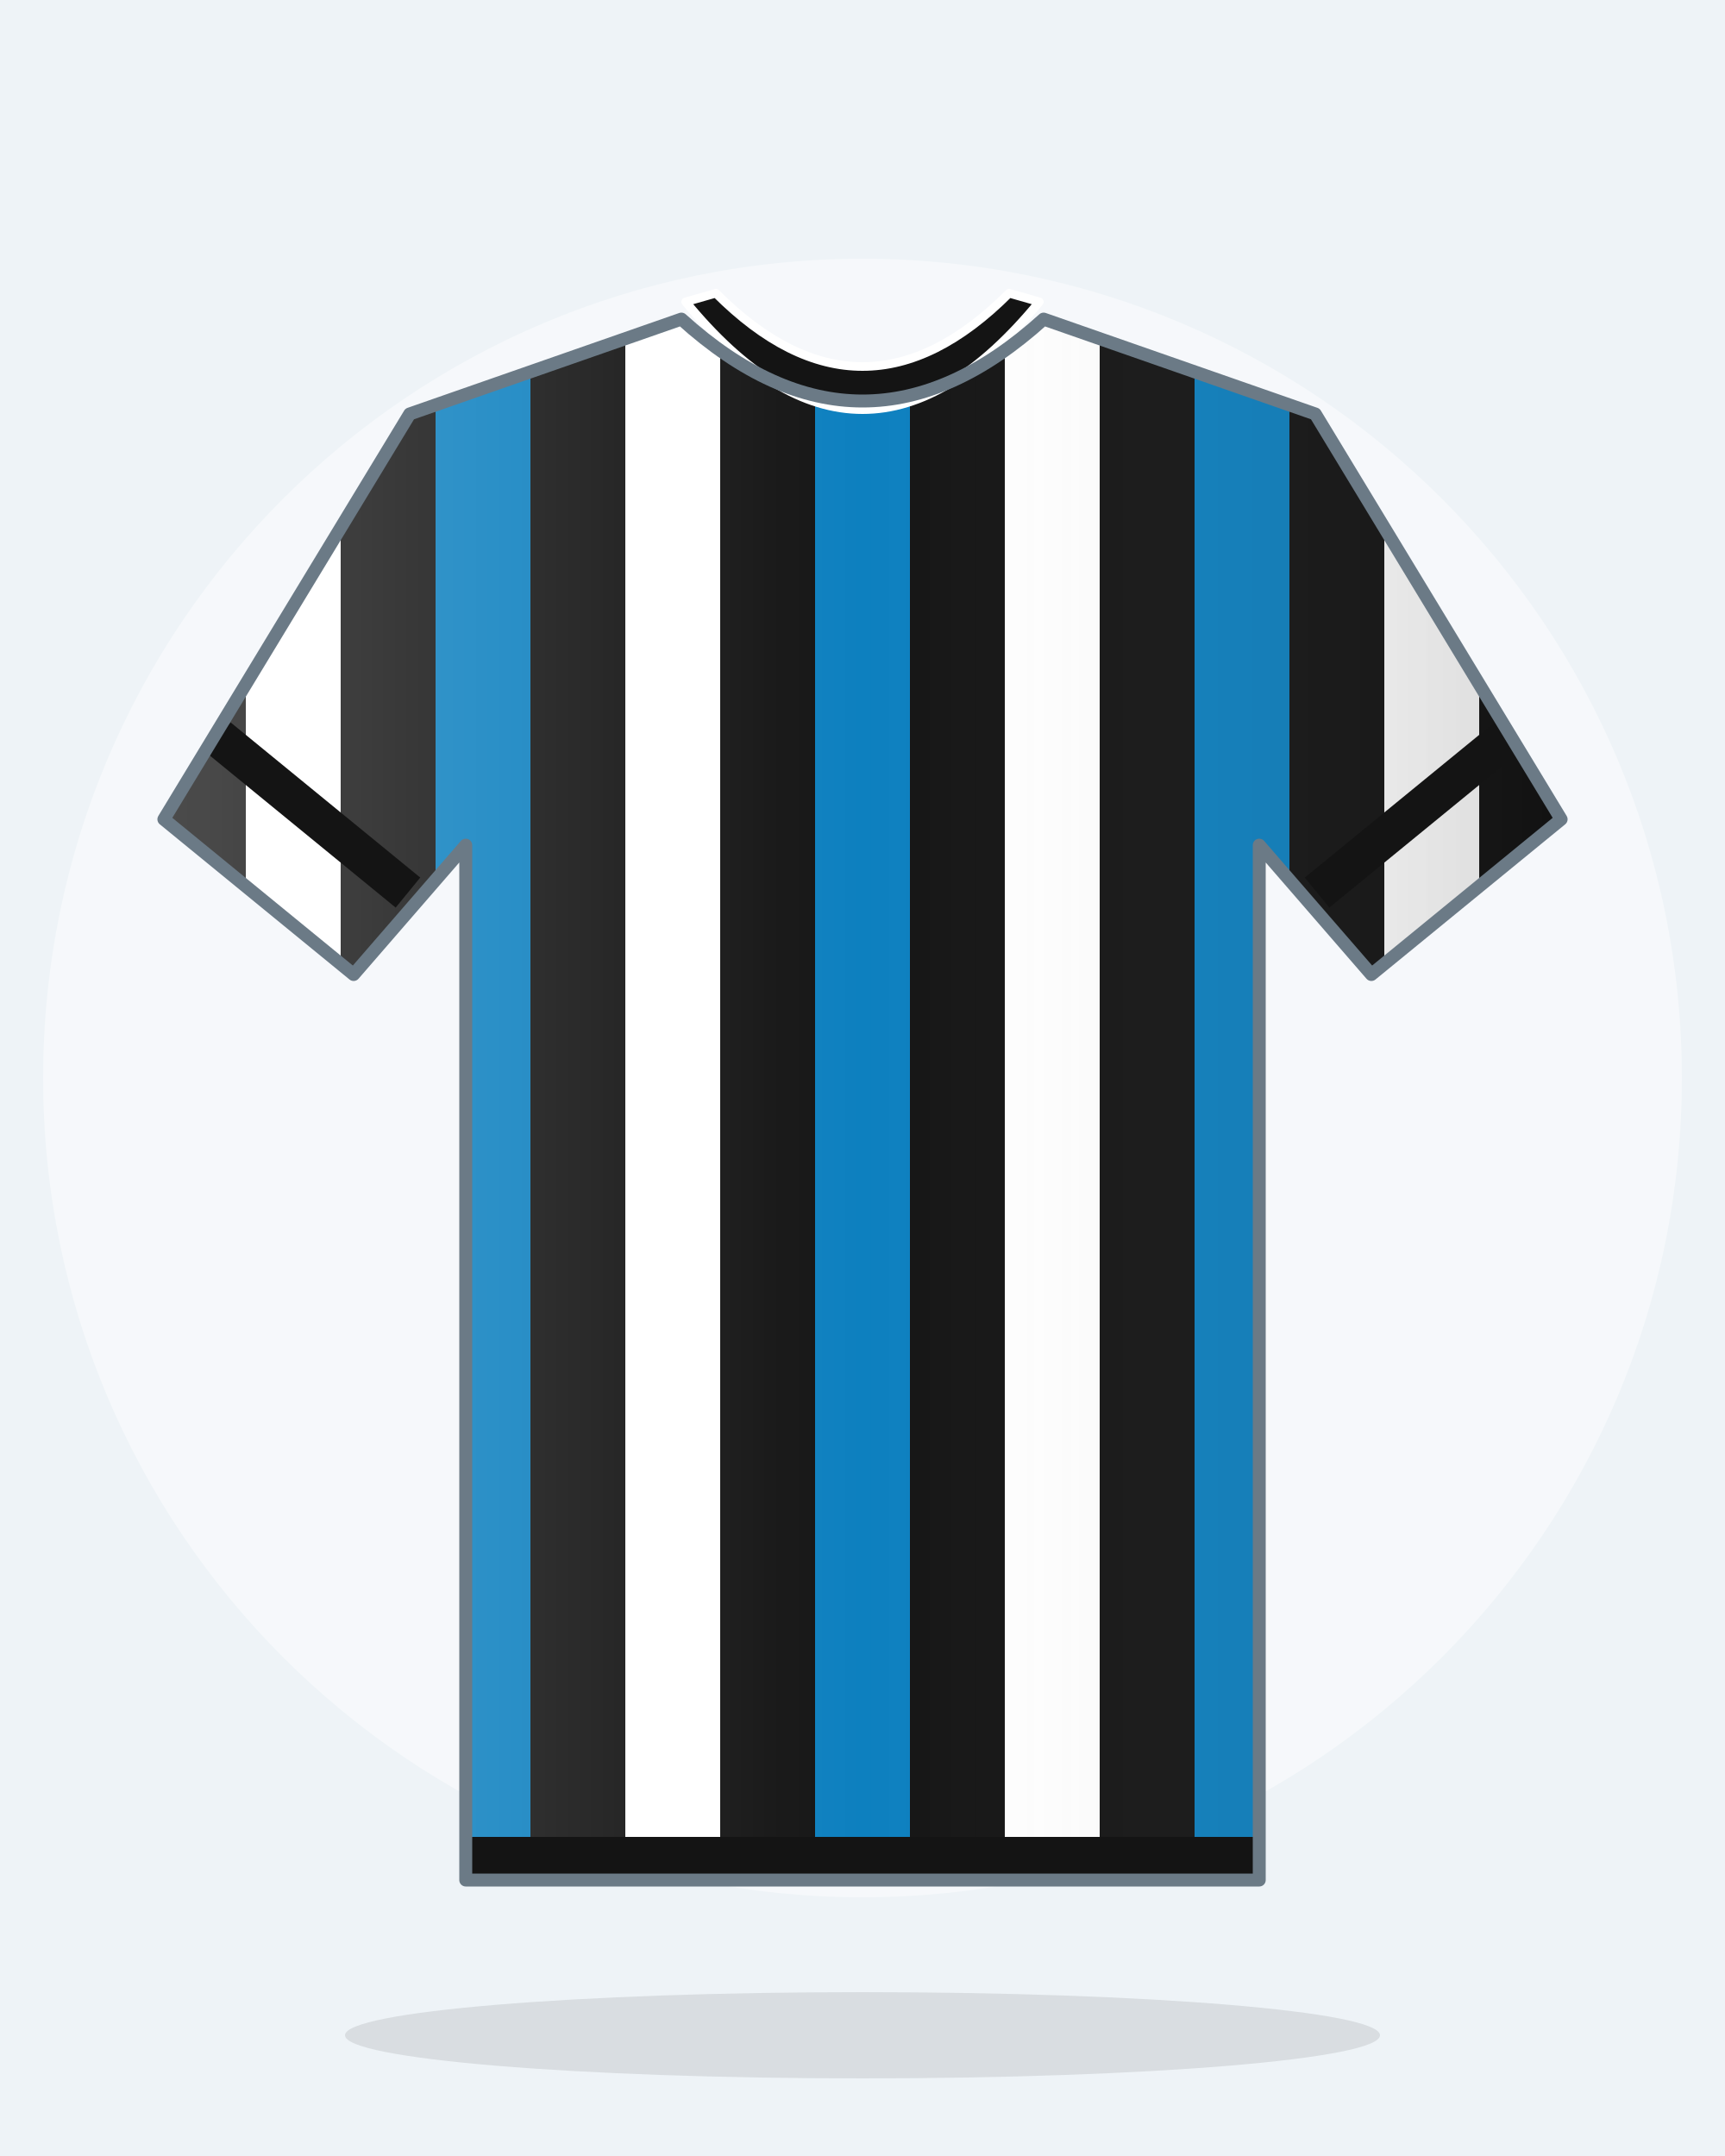
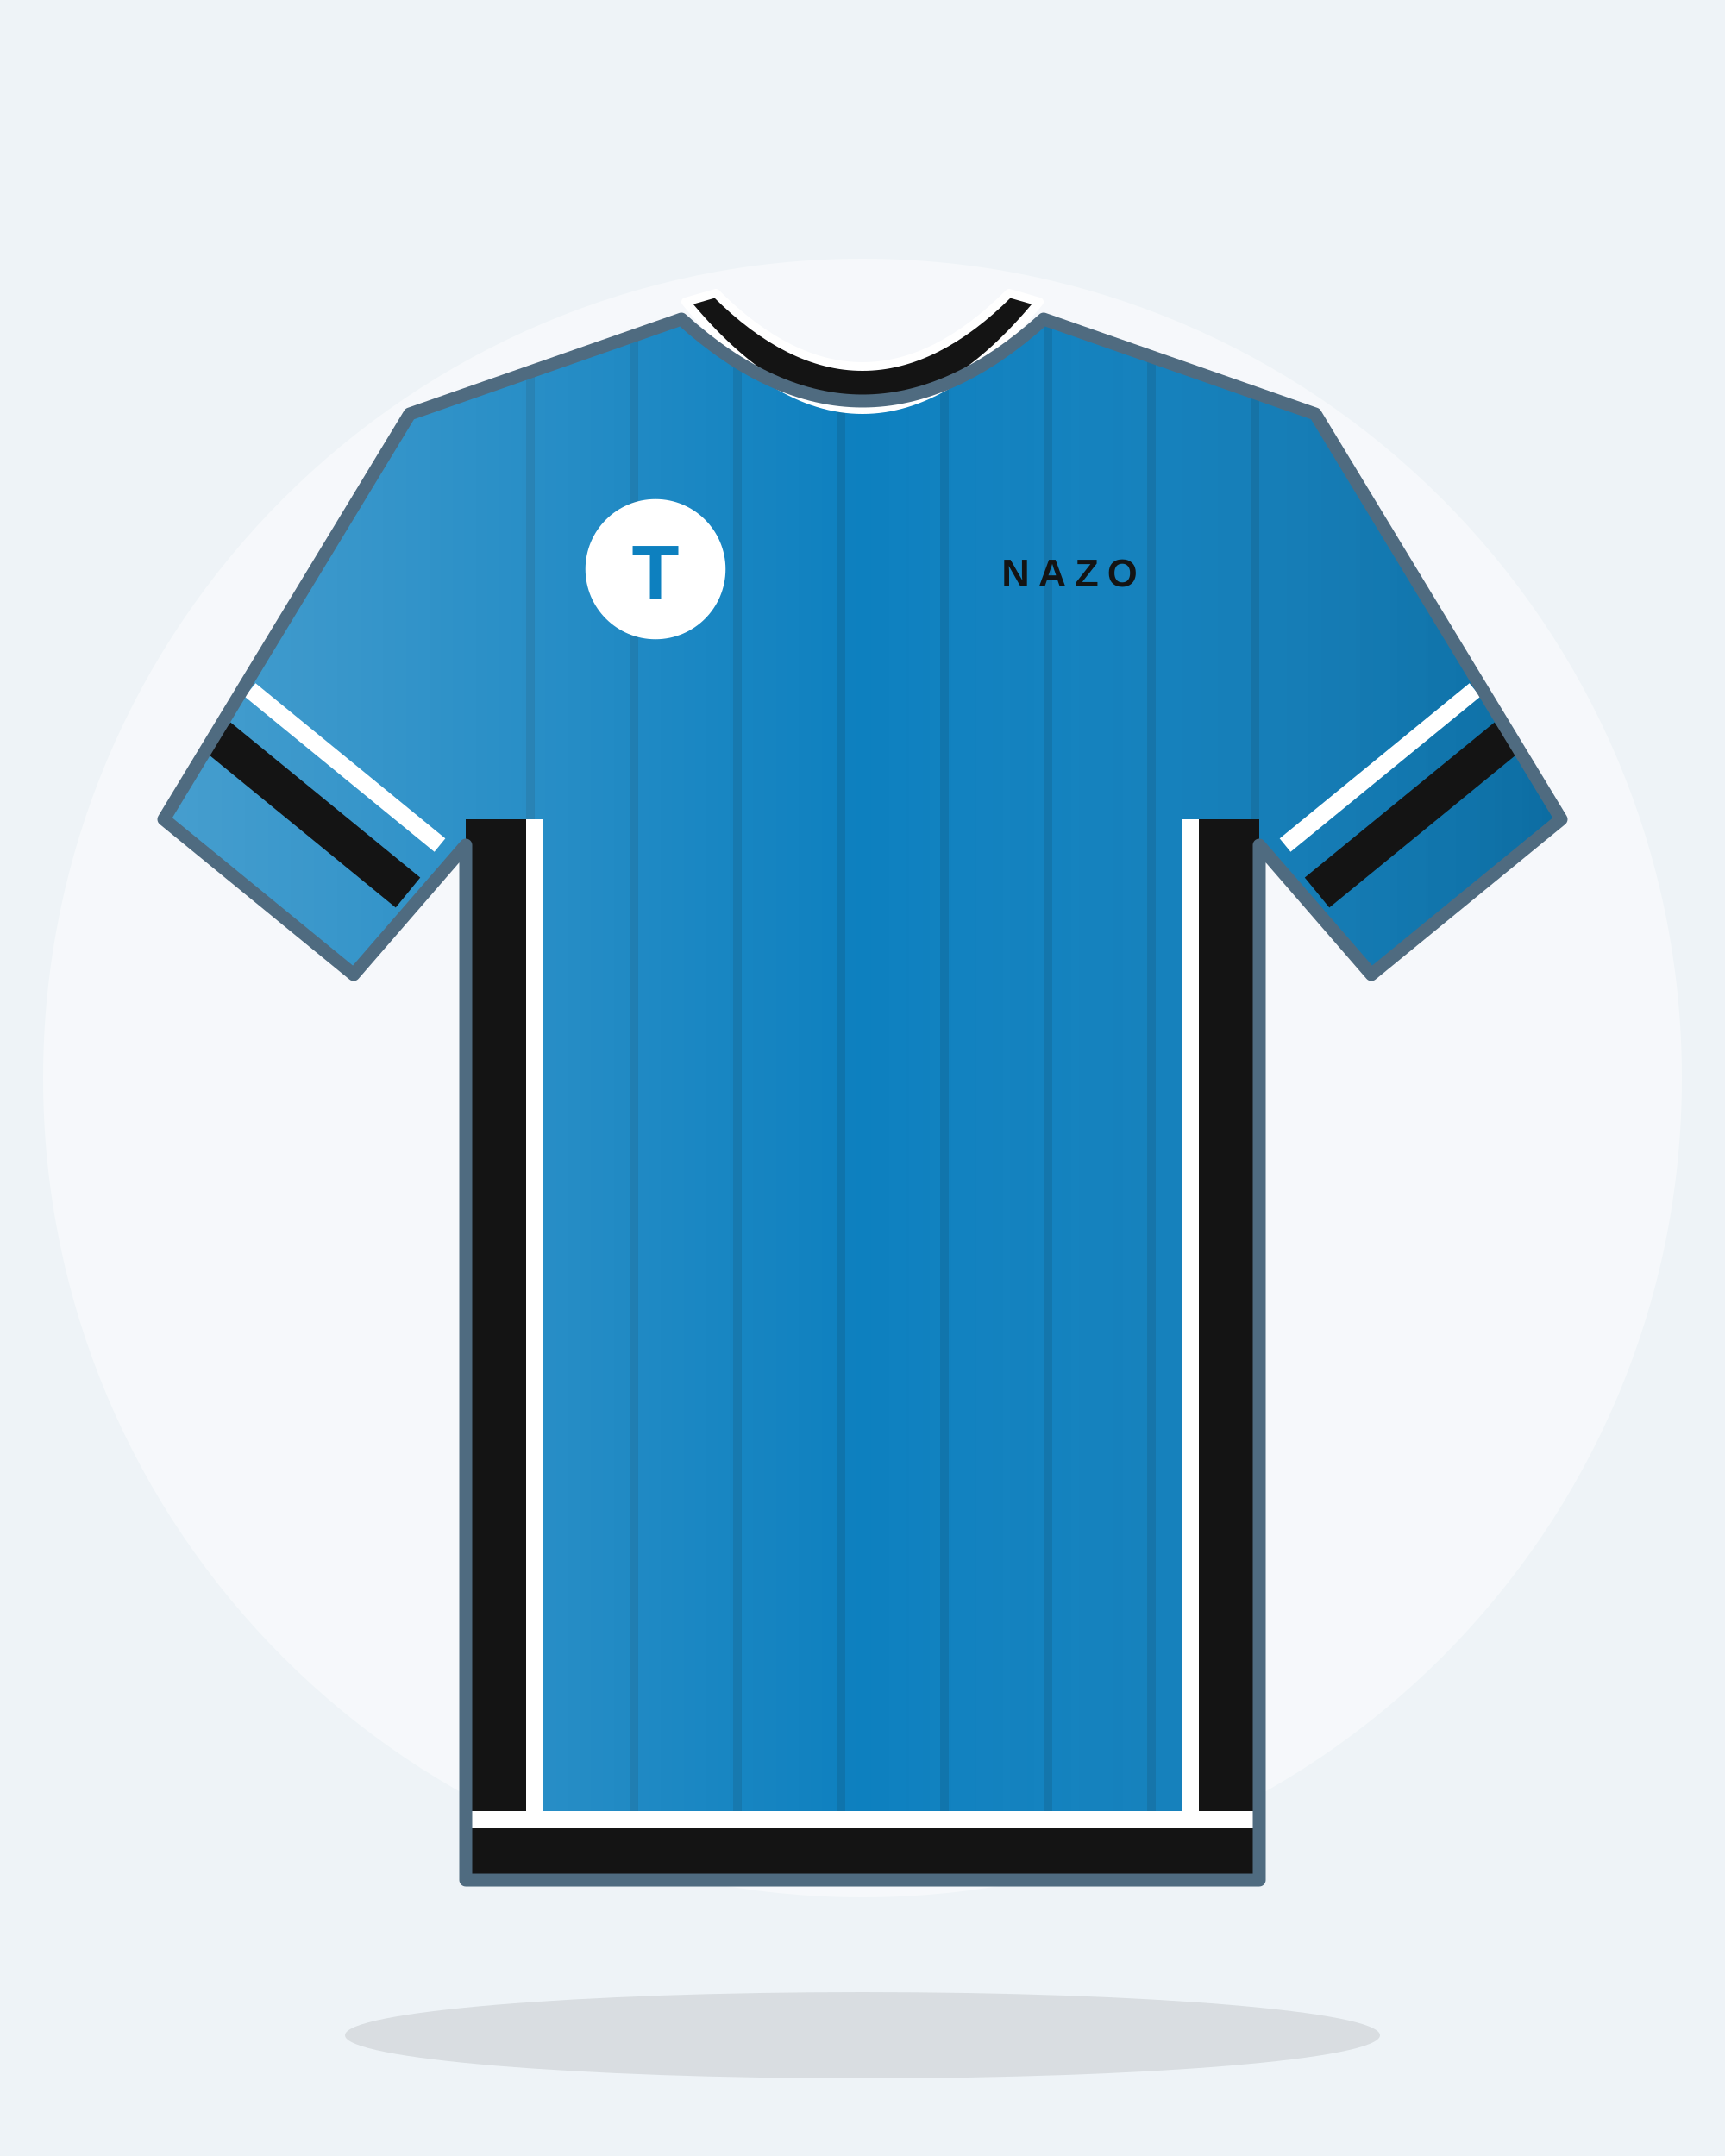
<svg xmlns="http://www.w3.org/2000/svg" width="400" height="500" viewBox="0 0 400 500">
  <defs>
    <clipPath id="clip">
      <path d="M158 74 Q200 112 242 74 L305 96 L362 190 L318 226 L292 196 L292 436 L108 436 L108 196 L82 226 L38 190 L95 96 Z" />
    </clipPath>
-     <pattern id="listras" patternUnits="userSpaceOnUse" x="189" y="0" width="88" height="500">
-       <rect x="0" width="22" height="500" fill="#0d80bf" />
-       <rect x="22" width="22" height="500" fill="#141414" />
-       <rect x="44" width="22" height="500" fill="#ffffff" />
-       <rect x="66" width="22" height="500" fill="#141414" />
-     </pattern>
    <linearGradient id="shine" x1="0" y1="0" x2="1" y2="0">
      <stop offset="0" stop-color="#fff" stop-opacity=".24" />
      <stop offset=".5" stop-color="#fff" stop-opacity="0" />
      <stop offset="1" stop-color="#000" stop-opacity=".16" />
    </linearGradient>
+     <linearGradient id="neon" x1="0" y1="0" x2="1" y2="0">
+       <stop offset="0" stop-color="#ff4fa6" />
+       <stop offset="1" stop-color="#ff8b57" />
+     </linearGradient>
  </defs>
  <rect width="400" height="500" fill="#eef3f7" />
  <circle cx="200" cy="250" r="190" fill="#fff" opacity=".45" />
  <ellipse cx="200" cy="472" rx="120" ry="10" fill="#000" opacity=".09" />
-   <path d="M158 74 Q200 112 242 74 L305 96 L362 190 L318 226 L292 196 L292 436 L108 436 L108 196 L82 226 L38 190 L95 96 Z" fill="url(#listras)" />
+   <path d="M158 74 Q200 112 242 74 L305 96 L362 190 L318 226 L292 196 L292 436 L108 436 L108 196 L82 226 L38 190 L95 96 Z" fill="#0d80bf" />
+   <g clip-path="url(#clip)" opacity="0.12">
+     <rect x="122" y="60" width="2" height="380" fill="#141414" />
+     <rect x="146" y="60" width="2" height="380" fill="#141414" />
+     <rect x="170" y="60" width="2" height="380" fill="#141414" />
+     <rect x="194" y="60" width="2" height="380" fill="#141414" />
+     <rect x="218" y="60" width="2" height="380" fill="#141414" />
+     <rect x="242" y="60" width="2" height="380" fill="#141414" />
+     <rect x="266" y="60" width="2" height="380" fill="#141414" />
+     <rect x="290" y="60" width="2" height="380" fill="#141414" />
+   </g>
  <path d="M158 74 Q200 112 242 74 L305 96 L362 190 L318 226 L292 196 L292 436 L108 436 L108 196 L82 226 L38 190 L95 96 Z" fill="url(#shine)" />
  <g clip-path="url(#clip)">
-     <path d="M95 96 L38 190 L82 226 L108 196 Z" fill="none" />
-     <path d="M50.6 171 L94.6 207" stroke="#141414" stroke-width="9" stroke-linecap="butt" />
+     <rect x="108" y="190" width="14" height="250" fill="#141414" />
+     <rect x="122" y="190" width="4" height="250" fill="#ffffff" />
+     <rect x="278" y="190" width="14" height="250" fill="#141414" />
+     <rect x="274" y="190" width="4" height="250" fill="#ffffff" />
+     <path d="M50.6 171 L94.6 207" stroke="#141414" stroke-width="9" />
+     <path d="M58 160 L102 196" stroke="#ffffff" stroke-width="4" />
    <path d="M349.4 171 L305.4 207" stroke="#141414" stroke-width="9" />
+     <path d="M342 160 L298 196" stroke="#ffffff" stroke-width="4" />
+     <rect x="108" y="424" width="184" height="12" fill="#141414" />
+     <rect x="108" y="420" width="184" height="4" fill="#ffffff" />
  </g>
-   <rect x="108" y="426" width="184" height="10" fill="#141414" clip-path="url(#clip)" />
  <path d="M159 70 Q200 120 241 70 L234 68 Q200 102 166 68 Z" fill="#141414" stroke="#ffffff" stroke-width="2" stroke-linejoin="round" />
-   <path d="M158 74 Q200 112 242 74 L305 96 L362 190 L318 226 L292 196 L292 436 L108 436 L108 196 L82 226 L38 190 L95 96 Z" fill="none" stroke="#6b7a86" stroke-width="3" stroke-linejoin="round" />
+   <circle cx="152" cy="132" r="15" fill="#ffffff" stroke="#ffffff" stroke-width="2.5" />
+   <text x="152" y="139" text-anchor="middle" font-family="Arial Black, Arial, sans-serif" font-weight="900" font-size="18" fill="#0d80bf">T</text>
+   <text x="248" y="136" text-anchor="middle" font-family="Arial, Helvetica, sans-serif" font-weight="900" font-size="9" letter-spacing="2" fill="#141414">NAZO</text>
+   <path d="M158 74 Q200 112 242 74 L305 96 L362 190 L318 226 L292 196 L292 436 L108 436 L108 196 L82 226 L38 190 L95 96 Z" fill="none" stroke="#4f6b80" stroke-width="3" stroke-linejoin="round" />
</svg>
